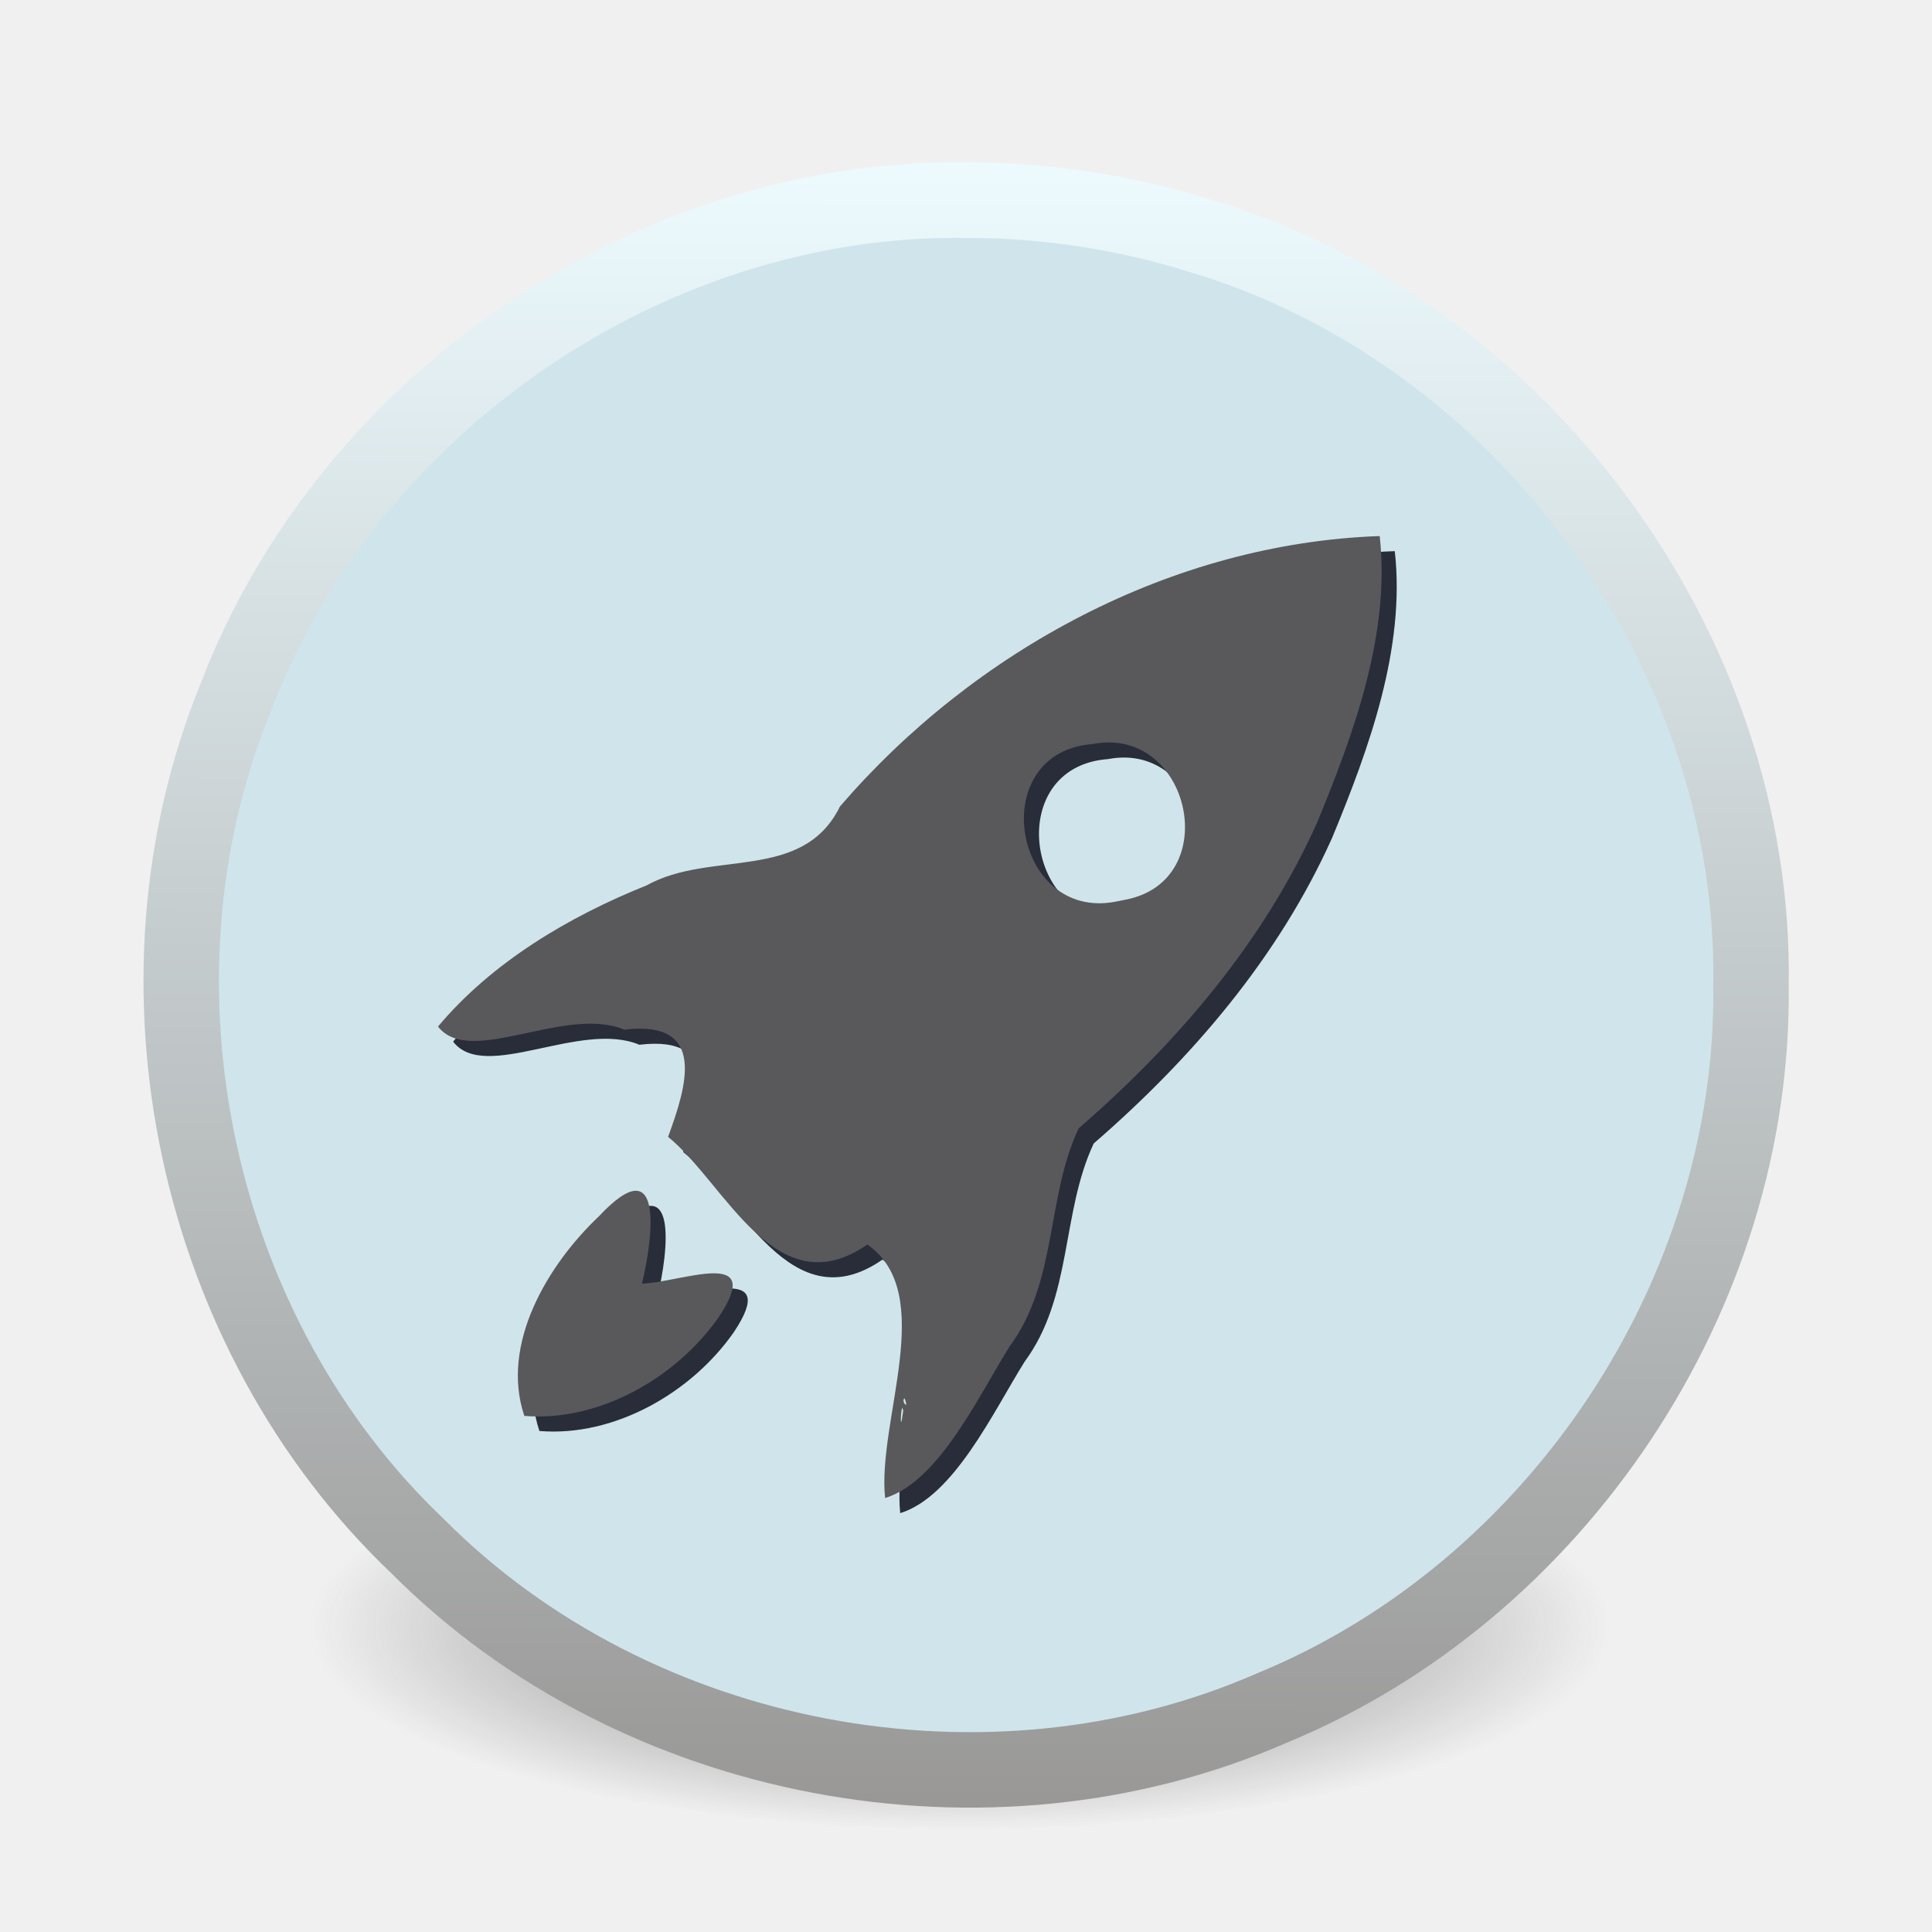
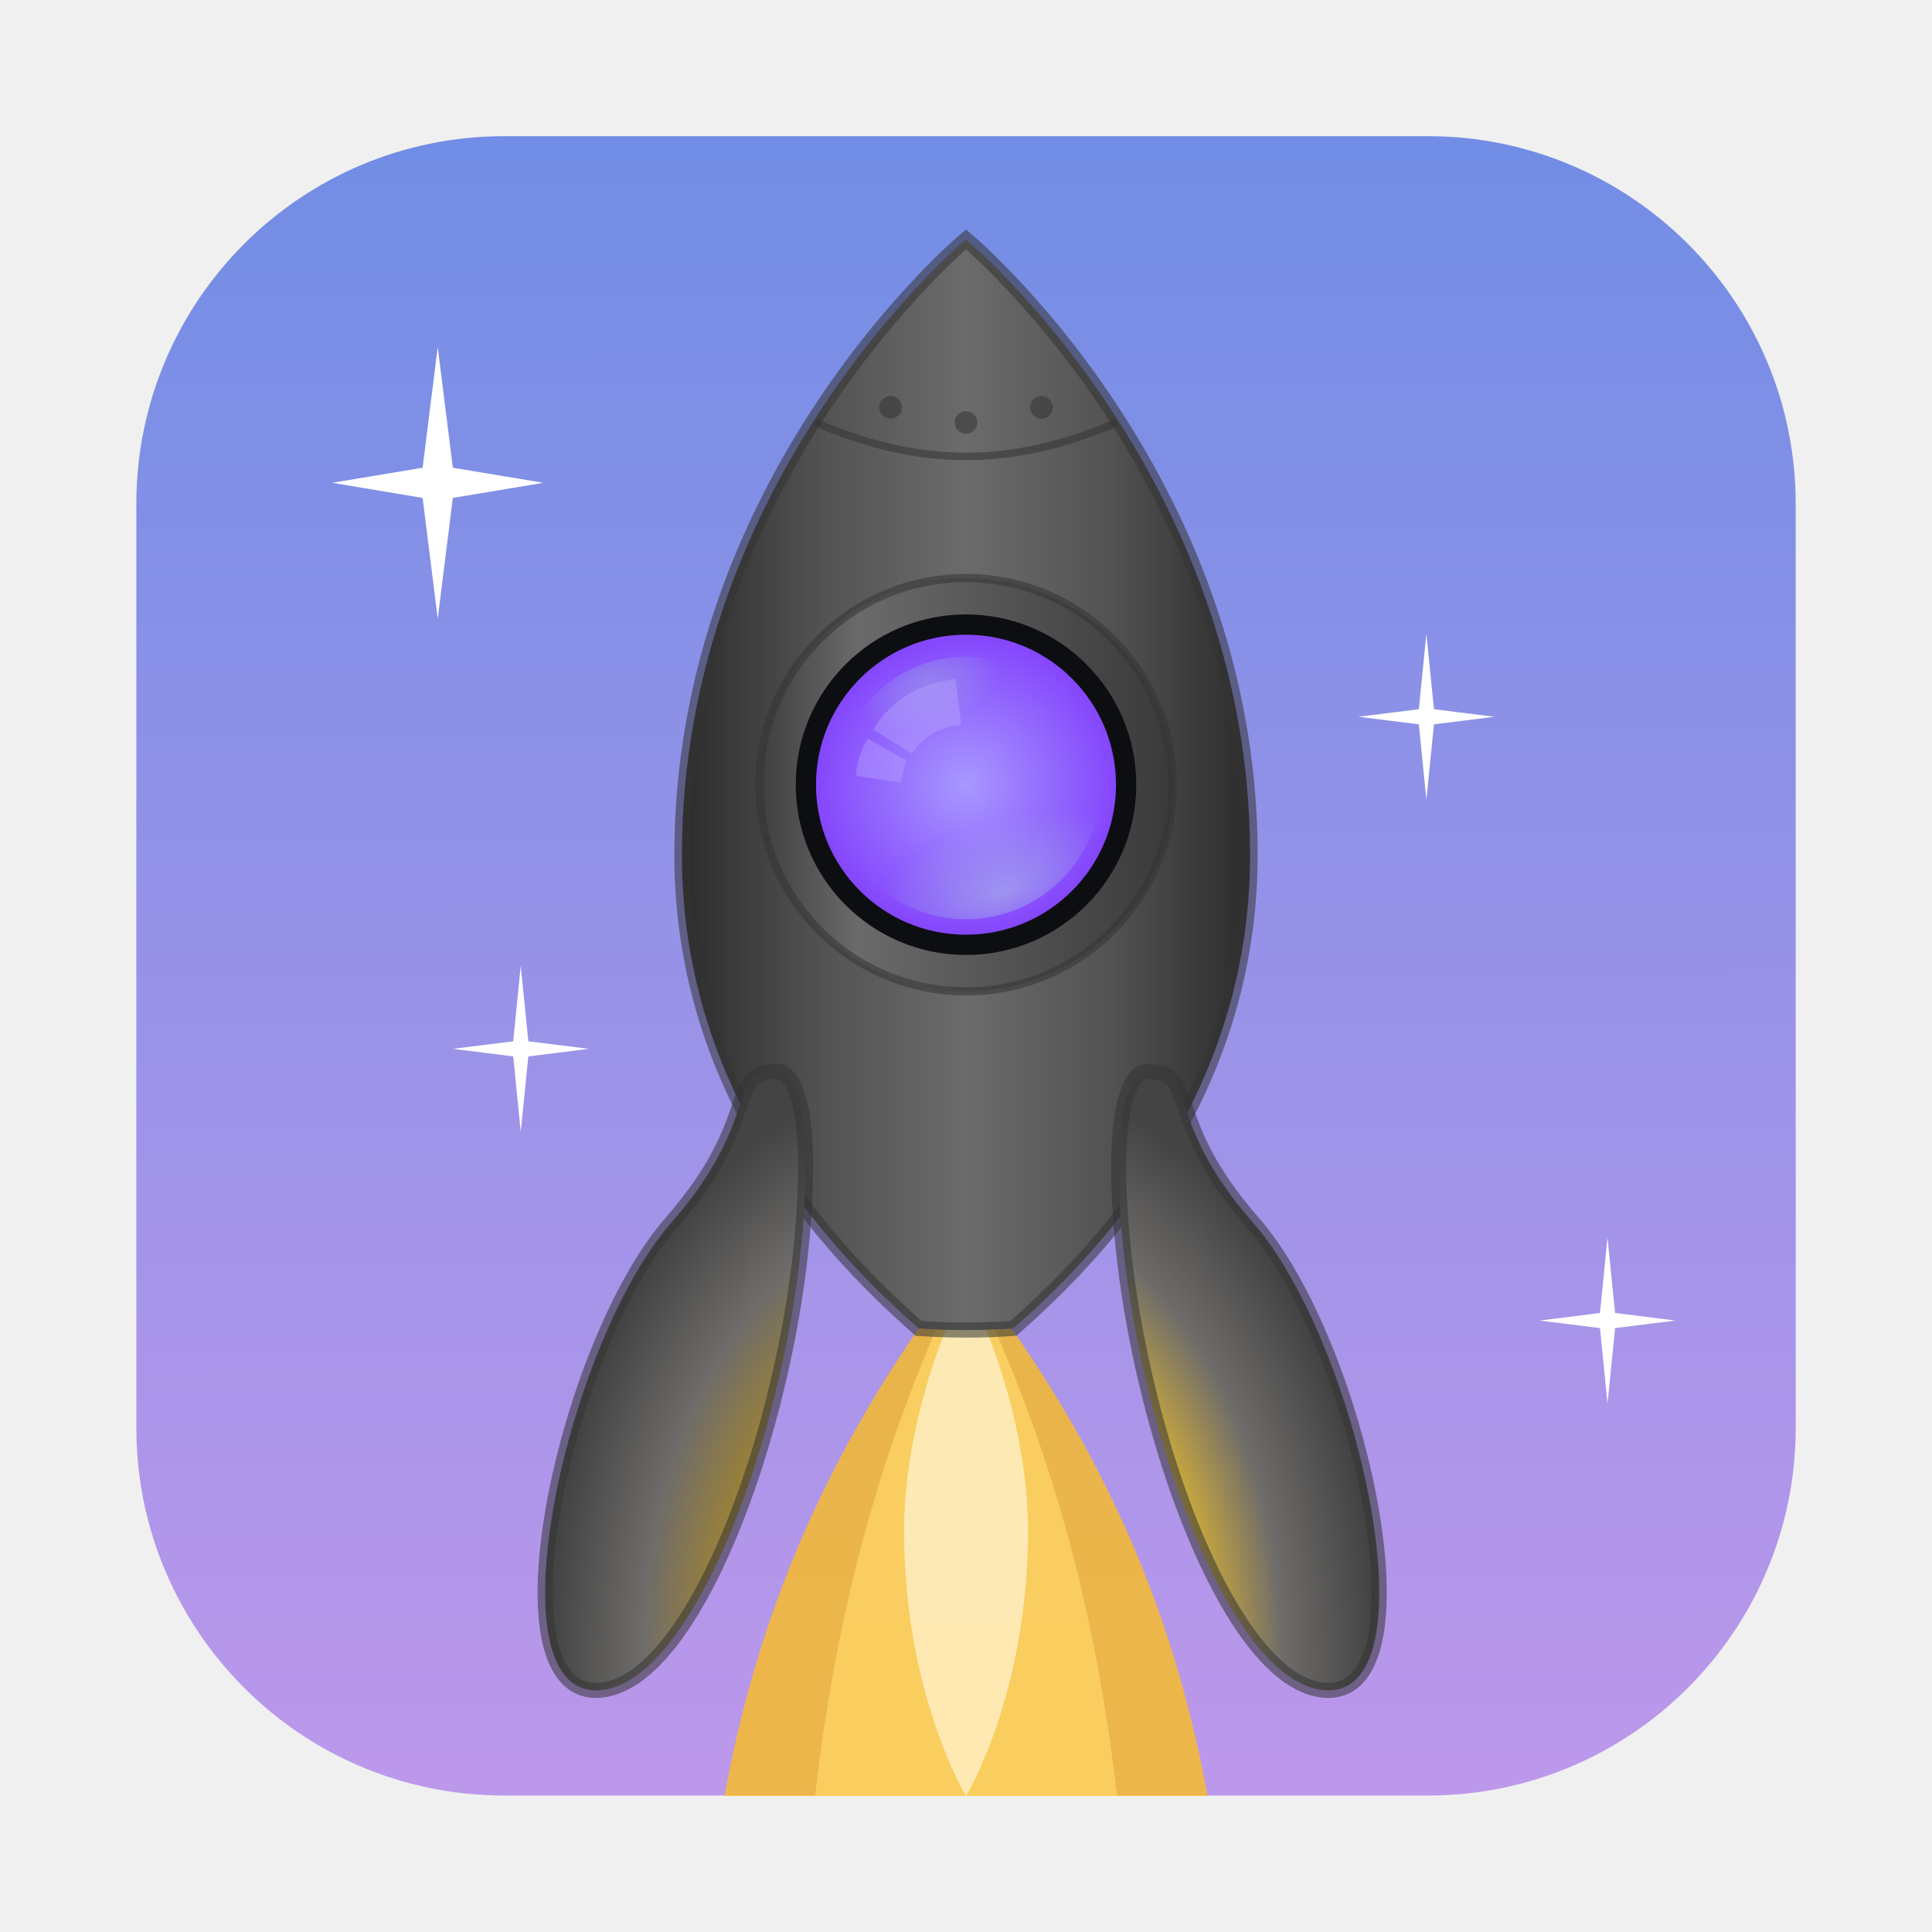
- <svg xmlns="http://www.w3.org/2000/svg" xmlns:xlink="http://www.w3.org/1999/xlink" id="svg5157" height="64" width="64" version="1.1">
-   <defs id="defs5159">
-     <radialGradient gradientTransform="matrix(0,1.231648,-1.625754,0,18.48697,-28.72198)" gradientUnits="userSpaceOnUse" id="radialGradient1008" r="20.397" cy="3.99" cx="23.896">
-       <stop offset="0" style="stop-color:#797877;stop-opacity:1" id="stop1000" />
-       <stop offset="1" style="stop-color:#cfe5eb;stop-opacity:1" id="stop1006" />
-     </radialGradient>
-     <linearGradient id="linearGradient994">
-       <stop style="stop-color:#989796;stop-opacity:1" offset="0" id="stop990" />
-       <stop style="stop-color:#edfbff;stop-opacity:1" offset="1" id="stop992" />
-     </linearGradient>
-     <linearGradient id="linearGradient3820-7-2-8-6">
-       <stop offset="0" style="stop-color:#3d3d3d;stop-opacity:1" id="stop3822-2-6-5-0" />
-       <stop offset="0.5" style="stop-color:#686868;stop-opacity:0.498" id="stop3864-8-7-4-1" />
-       <stop offset="1" style="stop-color:#686868;stop-opacity:0" id="stop3824-1-2-6-7" />
-     </linearGradient>
-     <linearGradient id="linearGradient4806">
-       <stop id="stop4808" style="stop-color:#ffffff;stop-opacity:1" offset="0" />
-       <stop id="stop4810" style="stop-color:#ffffff;stop-opacity:0.235" offset="0.424" />
-       <stop id="stop4812" style="stop-color:#ffffff;stop-opacity:0.157" offset="0.821" />
-       <stop id="stop4814" style="stop-color:#ffffff;stop-opacity:0.392" offset="1" />
-     </linearGradient>
-     <linearGradient y2="40.496" x2="71.204" y1="15.369" x1="71.204" gradientTransform="matrix(4.16388,0,0,4.16388,-236.0326,-50.03625)" gradientUnits="userSpaceOnUse" id="linearGradient3118" xlink:href="#linearGradient4806" />
-     <radialGradient r="62.769" fy="186.171" fx="99.157" cy="186.171" cx="99.157" gradientTransform="matrix(0.6869404,0,0,0.2146169,-4.02174,68.57333)" gradientUnits="userSpaceOnUse" id="radialGradient3163" xlink:href="#linearGradient3820-7-2-8-6" />
-     <radialGradient cx="23.896" cy="3.99" r="20.397" id="radialGradient3093-0-3-6" gradientUnits="userSpaceOnUse" gradientTransform="matrix(0,1.231648,-1.625754,0,18.48697,-28.72198)">
-       <stop id="stop3244-9-33-7-0" style="stop-color:#ffffff;stop-opacity:1" offset="0" />
-       <stop id="stop3246-3-5-0-8" style="stop-color:#dddddd;stop-opacity:1" offset="0.262" />
-       <stop id="stop3248-1-7-8-8" style="stop-color:#abacae;stop-opacity:1" offset="0.661" />
-       <stop id="stop3250-9-3-0-5" style="stop-color:#787877;stop-opacity:1" offset="1" />
-     </radialGradient>
-     <linearGradient id="linearGradient4164">
-       <stop id="stop4166" style="stop-color:#b6b6b6;stop-opacity:1" offset="0" />
-       <stop id="stop4216" style="stop-color:#a4a4a4;stop-opacity:1" offset="0.331" />
-       <stop id="stop4168" style="stop-color:#c5c5c5;stop-opacity:1" offset="1" />
-     </linearGradient>
-     <linearGradient id="linearGradient4220-7">
-       <stop id="stop4222-7" style="stop-color:#7a8498;stop-opacity:1" offset="0" />
-       <stop id="stop4224-0" style="stop-color:#34405c;stop-opacity:1" offset="1" />
-     </linearGradient>
-     <linearGradient id="linearGradient4316-5">
-       <stop id="stop4318-1" style="stop-color:#ffffff;stop-opacity:1" offset="0" />
-       <stop id="stop4320-9" style="stop-color:#ffffff;stop-opacity:0.235" offset="0.338" />
-       <stop id="stop4322-42" style="stop-color:#ffffff;stop-opacity:0.157" offset="0.62" />
-       <stop id="stop4324-9" style="stop-color:#ffffff;stop-opacity:0.392" offset="1" />
-     </linearGradient>
-     <linearGradient id="linearGradient4507-6">
-       <stop id="stop4509-3" style="stop-color:#2d3955;stop-opacity:1" offset="0" />
-       <stop id="stop5959-4" style="stop-color:#2b3853;stop-opacity:1" offset="0.725" />
-       <stop id="stop5961-1" style="stop-color:#192640;stop-opacity:1" offset="0.75" />
-       <stop id="stop4511-1" style="stop-color:#08142e;stop-opacity:1" offset="1" />
-     </linearGradient>
-     <linearGradient id="linearGradient6042-1">
-       <stop id="stop6044-9" style="stop-color:#07132d;stop-opacity:1" offset="0" />
-       <stop id="stop6046-9" style="stop-color:#425479;stop-opacity:1" offset="1" />
-     </linearGradient>
-     <linearGradient x1="7.078" y1="3.082" x2="7.078" y2="45.369" id="linearGradient3087-408-5" gradientUnits="userSpaceOnUse" gradientTransform="matrix(0.2211072,0,0,0.2211073,6.693426,6.693263)">
-       <stop id="stop7201-5" style="stop-color:#170418;stop-opacity:1" offset="0" />
-       <stop id="stop7203-2" style="stop-color:#50386b;stop-opacity:1" offset="1" />
-     </linearGradient>
-     <linearGradient id="linearGradient2867-449-88-871-390-598-476-591-434-148-57-177-691-4">
-       <stop id="stop7191-4" style="stop-color:#612f91;stop-opacity:1" offset="0" />
-       <stop id="stop7197-2" style="stop-color:#1a4aa2;stop-opacity:1" offset="1" />
-     </linearGradient>
-     <linearGradient id="linearGradient4278-3">
-       <stop id="stop4280-6" style="stop-color:#000000;stop-opacity:0" offset="0" />
-       <stop id="stop4286-1" style="stop-color:#000000;stop-opacity:0" offset="0.5" />
-       <stop id="stop4282-24" style="stop-color:#000000;stop-opacity:1" offset="1" />
-     </linearGradient>
-     <linearGradient id="linearGradient4316-4-0">
-       <stop id="stop4318-4-5" style="stop-color:#ffffff;stop-opacity:1" offset="0" />
-       <stop id="stop4320-2-9" style="stop-color:#ffffff;stop-opacity:0.235" offset="0.338" />
-       <stop id="stop4322-4-1" style="stop-color:#ffffff;stop-opacity:0.157" offset="0.62" />
-       <stop id="stop4324-4-8" style="stop-color:#ffffff;stop-opacity:0.392" offset="1" />
-     </linearGradient>
-     <linearGradient id="linearGradient6088-74">
-       <stop id="stop6090-5" style="stop-color:#ff54d2;stop-opacity:0" offset="0" />
-       <stop id="stop6257-5" style="stop-color:#f62b68;stop-opacity:1" offset="0.324" />
-       <stop id="stop6255-6" style="stop-color:#ff0105;stop-opacity:1" offset="0.561" />
-       <stop id="stop6092-0" style="stop-color:#ff54d2;stop-opacity:0.478" offset="1" />
-     </linearGradient>
-     <linearGradient id="linearGradient4316-4-6-6">
-       <stop id="stop4318-4-4-6" style="stop-color:#ffffff;stop-opacity:1" offset="0" />
-       <stop id="stop4320-2-2-6" style="stop-color:#ffffff;stop-opacity:0.235" offset="0.338" />
-       <stop id="stop4322-4-5-5" style="stop-color:#ffffff;stop-opacity:0.157" offset="0.62" />
-       <stop id="stop4324-4-1-5" style="stop-color:#ffffff;stop-opacity:0.392" offset="1" />
-     </linearGradient>
-     <linearGradient id="linearGradient3990-3-1">
-       <stop id="stop3992-0-0" style="stop-color:#ffffff;stop-opacity:1" offset="0" />
-       <stop id="stop3994-2-1" style="stop-color:#ffffff;stop-opacity:0" offset="1" />
-     </linearGradient>
-     <linearGradient id="linearGradient6191-9">
-       <stop id="stop6193-8" style="stop-color:#ffffff;stop-opacity:0" offset="0" />
-       <stop id="stop6197-8" style="stop-color:#ffffff;stop-opacity:0" offset="0.405" />
-       <stop id="stop6195-9" style="stop-color:#ffffff;stop-opacity:0.478" offset="1" />
-     </linearGradient>
-     <linearGradient id="linearGradient6191-7-9">
-       <stop id="stop6193-7-3" style="stop-color:#ffffff;stop-opacity:0" offset="0" />
-       <stop id="stop6197-2-2" style="stop-color:#ffffff;stop-opacity:0" offset="0.405" />
-       <stop id="stop6195-2-1" style="stop-color:#ffffff;stop-opacity:0.478" offset="1" />
-     </linearGradient>
-     <linearGradient id="linearGradient6191-8-3">
-       <stop id="stop6193-75-7" style="stop-color:#ffffff;stop-opacity:0" offset="0" />
-       <stop id="stop6197-3-4" style="stop-color:#ffffff;stop-opacity:0" offset="0.405" />
-       <stop id="stop6195-7-2" style="stop-color:#ffffff;stop-opacity:0.478" offset="1" />
-     </linearGradient>
-     <linearGradient id="linearGradient6088-6-1">
-       <stop id="stop6090-2-0" style="stop-color:#ff54d2;stop-opacity:0" offset="0" />
-       <stop id="stop6257-4-6" style="stop-color:#ff54d2;stop-opacity:0" offset="0.324" />
-       <stop id="stop6255-3-6" style="stop-color:#ff54d2;stop-opacity:0.252" offset="0.561" />
-       <stop id="stop6092-9-6" style="stop-color:#ff54d2;stop-opacity:0.478" offset="1" />
-     </linearGradient>
-     <linearGradient id="linearGradient6303-4">
-       <stop id="stop6305-33" style="stop-color:#ffffff;stop-opacity:1" offset="0" />
-       <stop id="stop6307-9" style="stop-color:#ffffff;stop-opacity:0" offset="1" />
-     </linearGradient>
-     <linearGradient id="linearGradient6303-3-2">
-       <stop id="stop6305-3-0" style="stop-color:#ffffff;stop-opacity:1" offset="0" />
-       <stop id="stop6307-1-0" style="stop-color:#ffffff;stop-opacity:0" offset="1" />
-     </linearGradient>
-     <linearGradient id="linearGradient6303-33-0">
-       <stop id="stop6305-1-0" style="stop-color:#ffffff;stop-opacity:1" offset="0" />
-       <stop id="stop6307-5-0" style="stop-color:#ffffff;stop-opacity:0" offset="1" />
-     </linearGradient>
-     <linearGradient id="linearGradient6413-0">
-       <stop id="stop6415-1" style="stop-color:#feffff;stop-opacity:1" offset="0" />
-       <stop id="stop6417-4" style="stop-color:#fe70ca;stop-opacity:1" offset="1" />
-     </linearGradient>
-     <linearGradient id="linearGradient6455-7">
-       <stop id="stop6457-5" style="stop-color:#fbac9b;stop-opacity:1" offset="0" />
-       <stop id="stop6459-8" style="stop-color:#fcfafc;stop-opacity:1" offset="1" />
-     </linearGradient>
-     <linearGradient y2="37.81" x2="34.131" y1="41.608" x1="38.851" gradientTransform="matrix(0.6704997,0,0,0.7014216,32.61915,33.48757)" gradientUnits="userSpaceOnUse" id="linearGradient4264" xlink:href="#linearGradient6455-7" />
-     <linearGradient y2="37.81" x2="34.131" y1="41.608" x1="38.851" gradientTransform="matrix(0.9587095,0,0,1.002923,20.38236,19.71626)" gradientUnits="userSpaceOnUse" id="linearGradient4267" xlink:href="#linearGradient6413-0" />
-     <radialGradient r="3.159" fy="39.709" fx="36.491" cy="39.709" cx="36.491" gradientTransform="matrix(0.9587095,0,0,1.002923,28.42503,24.58419)" gradientUnits="userSpaceOnUse" id="radialGradient4270" xlink:href="#linearGradient6303-33-0" />
-     <radialGradient r="3.159" fy="39.709" fx="36.491" cy="39.709" cx="36.491" gradientTransform="matrix(3.360827,-1.940375,1.104006,1.912195,-113.6476,47.86859)" gradientUnits="userSpaceOnUse" id="radialGradient4273" xlink:href="#linearGradient6303-3-2" />
-     <radialGradient r="3.159" fy="39.709" fx="36.491" cy="39.709" cx="36.491" gradientTransform="matrix(4.176534,-2.411323,1.37196,2.376304,-133.3167,71.58601)" gradientUnits="userSpaceOnUse" id="radialGradient4276" xlink:href="#linearGradient6303-4" />
-     <radialGradient r="3.857" fy="31.405" fx="32.373" cy="31.405" cx="32.373" gradientTransform="matrix(-2.670923,-2.670923,2.670923,-2.670923,67.08414,232.8429)" gradientUnits="userSpaceOnUse" id="radialGradient4279" xlink:href="#linearGradient6088-6-1" />
-     <radialGradient r="3.857" fy="31.405" fx="32.373" cy="31.405" cx="32.373" gradientTransform="matrix(2.286497,3.175066,-3.065167,2.207354,86.73945,-106.1338)" gradientUnits="userSpaceOnUse" id="radialGradient4282" xlink:href="#linearGradient6191-8-3" />
-     <radialGradient r="3.857" fy="31.405" fx="32.373" cy="31.405" cx="32.373" gradientTransform="matrix(0,3.912686,-3.777256,-2.2076244e-8,183.1374,-60.68714)" gradientUnits="userSpaceOnUse" id="radialGradient4285" xlink:href="#linearGradient6191-7-9" />
-     <radialGradient r="3.857" fy="31.405" fx="32.373" cy="31.405" cx="32.373" gradientTransform="matrix(3.779364,1.012678,-0.9776258,3.648549,-27.16302,-81.38534)" gradientUnits="userSpaceOnUse" id="radialGradient4288" xlink:href="#linearGradient6191-9" />
-     <linearGradient y2="65.922" x2="68.313" y1="52.925" x1="68.313" gradientTransform="matrix(0.2922833,0,0,0.2192125,44.94204,49.38755)" gradientUnits="userSpaceOnUse" id="linearGradient4291" xlink:href="#linearGradient3990-3-1" />
-     <linearGradient y2="48.984" x2="92.696" y1="16.555" x1="92.696" gradientTransform="matrix(0.8422459,0,0,0.8422459,-13.05882,38.56502)" gradientUnits="userSpaceOnUse" id="linearGradient4294" xlink:href="#linearGradient4316-4-6-6" />
-     <radialGradient r="3.857" fy="31.405" fx="32.373" cy="31.405" cx="32.373" gradientTransform="matrix(-3.777256,0,0,-3.777256,186.7971,184.6408)" gradientUnits="userSpaceOnUse" id="radialGradient4297" xlink:href="#linearGradient6088-74" />
-     <linearGradient y2="48.984" x2="92.696" y1="16.555" x1="92.696" gradientTransform="matrix(1.52852,0,0,-1.52852,-76.2549,115.7843)" gradientUnits="userSpaceOnUse" id="linearGradient4302" xlink:href="#linearGradient4316-4-0" />
-     <radialGradient r="9.498" fy="95.388" fx="95.838" cy="95.388" cx="95.838" gradientTransform="matrix(0.945105,-1.4092773e-7,1.3241225e-7,0.8879976,-26.22388,-19.05486)" gradientUnits="userSpaceOnUse" id="radialGradient4305" xlink:href="#linearGradient4278-3" />
-     <radialGradient r="20.397" cy="3.99" cx="23.896" gradientTransform="matrix(0,0.8796496,-1.161122,0,69.13288,36.91409)" gradientUnits="userSpaceOnUse" id="radialGradient4308" xlink:href="#linearGradient2867-449-88-871-390-598-476-591-434-148-57-177-691-4" />
-     <linearGradient y2="45.369" x2="7.078" y1="3.082" x1="7.078" gradientTransform="matrix(0.3685697,0,0,0.3685698,55.65433,57.15224)" gradientUnits="userSpaceOnUse" id="linearGradient4310" xlink:href="#linearGradient3087-408-5" />
-     <radialGradient r="10.498" fy="21.239" fx="32" cy="21.239" cx="32" gradientTransform="matrix(0,3.545735,-8.167775,0,237.9776,-66.43339)" gradientUnits="userSpaceOnUse" id="radialGradient4315" xlink:href="#linearGradient6042-1" />
-     <radialGradient r="15.639" fy="16.448" fx="91.35" cy="16.448" cx="91.35" gradientTransform="matrix(0,3.229061,-3.229061,0,117.6108,-253.8221)" gradientUnits="userSpaceOnUse" id="radialGradient4318" xlink:href="#linearGradient4507-6" />
-     <linearGradient y2="48.984" x2="92.696" y1="16.555" x1="92.696" gradientTransform="matrix(1.96524,0,0,1.96524,-116.4706,2.000041)" gradientUnits="userSpaceOnUse" id="linearGradient4321" xlink:href="#linearGradient4316-5" />
-     <linearGradient y2="48.631" x2="91.566" y1="16.543" x1="91.566" gradientTransform="matrix(2.027629,0,0,2.027629,-122.2157,-0.03889476)" gradientUnits="userSpaceOnUse" id="linearGradient4325" xlink:href="#linearGradient4220-7" />
-     <linearGradient y2="56.115" x2="51.2" y1="8.114" x1="51.2" gradientTransform="matrix(1.689267,0,0,1.689267,-22.18352,11.94165)" gradientUnits="userSpaceOnUse" id="linearGradient4329" xlink:href="#linearGradient4164" />
-     <radialGradient r="20.397" fy="3.99" fx="23.896" cy="3.99" cx="23.896" gradientTransform="matrix(0,7.326988,-9.671494,0,103.0902,-162.1666)" gradientUnits="userSpaceOnUse" id="radialGradient4332" xlink:href="#radialGradient3093-0-3-6" />
-     <linearGradient xlink:href="#linearGradient994" id="linearGradient996" x1="64.403" y1="121.18" x2="64.59" y2="11.062" gradientUnits="userSpaceOnUse" />
-     <linearGradient xlink:href="#radialGradient1008" id="linearGradient998" x1="64.659" y1="114.68" x2="64.504" y2="16.595" gradientUnits="userSpaceOnUse" />
-   </defs>
-   <g id="g969">
-     <g transform="matrix(0.4999983,0,0,0.4999983,-0.2459574,-0.3671776)" id="g145">
-       <path id="path3818-0-5-0" style="fill:url(#radialGradient3163);fill-opacity:1;stroke:none" d="m 107.212,108.529 c -0.416,4.49 -5.314,6.588 -8.909,8.203 -14.185,5.263 -29.679,5.804 -44.633,4.872 -9.901,-0.99 -20.355,-2.203 -28.964,-7.59 -2.739,-1.588 -5.074,-5.35 -2.801,-8.27 4.161,-5.103 11.104,-6.607 17.177,-8.19 17.078,-3.47 34.975,-3.435 51.977,0.462 5.516,1.602 11.918,3.159 15.448,8.087 0.433,0.733 0.708,1.572 0.704,2.428 z" />
-       <path id="path2555-7" style="color:#000000;display:inline;overflow:visible;visibility:visible;fill:#cfe5eb;fill-opacity:1;fill-rule:nonzero;stroke:none;stroke-width:1;stroke-opacity:1;marker:none;enable-background:accumulate" d="M 64.5,13.998 C 43.615,13.701 23.544,27.454 16.11,46.942 8.382,65.888 13.347,89.097 28.184,103.196 42.638,117.698 65.974,122.1 84.729,113.908 103.839,106.073 117.052,86.002 116.496,65.327 116.522,44.453 102.529,24.569 82.964,17.379 77.084,15.137 70.792,13.993 64.5,13.998 Z" />
-       <path id="path2555-7-1" style="color:#000000;display:inline;overflow:visible;visibility:visible;opacity:1;fill:none;fill-opacity:0;fill-rule:nonzero;stroke:url(#linearGradient996);stroke-width:5;stroke-linecap:round;stroke-linejoin:round;stroke-miterlimit:4;stroke-dasharray:none;stroke-dashoffset:0;stroke-opacity:1;marker:none;enable-background:accumulate" d="M 64.5,13.998 C 43.615,13.701 23.544,27.454 16.11,46.942 8.382,65.888 13.347,89.097 28.184,103.196 42.638,117.698 65.974,122.1 84.729,113.908 103.621,106.154 116.779,86.447 116.5,65.998 116.859,43.822 101.259,22.7 80.034,16.364 75.016,14.79 69.758,13.996 64.5,13.998 Z" />
-       <path id="path3019" style="color:#000000;display:inline;overflow:visible;visibility:visible;opacity:0.8;fill:none;stroke:none;stroke-width:1;stroke-linecap:round;stroke-linejoin:round;stroke-miterlimit:4;stroke-dasharray:none;stroke-dashoffset:0;stroke-opacity:1;marker:none;enable-background:accumulate" d="M 115.5,65.998 C 115.803,87.317 101.167,107.763 80.857,114.319 61.745,121.011 38.988,114.93 25.936,99.374 11.519,83.282 9.441,57.833 20.883,39.553 31.234,21.949 52.826,12.092 72.899,15.686 c 21.224,3.231 39.049,21.283 42.014,42.545 0.393,2.569 0.588,5.168 0.588,7.767 z" />
-       <path id="path1597-3" style="fill:#282d39;fill-opacity:1;stroke-width:0.121" d="m 60.134,100.984 c -0.548,-5.124 3.503,-13.529 -1.176,-16.797 -6.074,4.213 -9.392,-4.046 -13.204,-7.132 1.21,-3.308 2.641,-7.773 -2.902,-7.102 -3.909,-1.642 -10.234,2.523 -12.34,-0.207 3.559,-4.25 8.653,-7.282 13.818,-9.351 4.26,-2.376 10.333,-0.185 12.811,-5.23 8.905,-10.34 21.996,-17.432 35.76,-17.916 0.717,6.429 -1.702,13.071 -4.155,19.001 -3.546,7.91 -9.295,14.613 -15.791,20.241 -2.163,4.599 -1.393,10.149 -4.582,14.463 -2.075,3.319 -4.676,8.924 -8.237,10.029 z m 1.199,-5.779 c -0.146,-0.895 -0.265,2.044 0,0 z m 0.092,-0.825 c -0.277,0.15 0.332,0.876 0,0 z M 76.05,61.342 c 6.57,-1.245 4.316,-11.545 -2.141,-10.316 -7.172,0.52 -5.339,11.716 1.46,10.453 z M 36.23,95.542 c -1.598,-4.751 1.538,-10.007 4.956,-13.239 4.244,-4.527 3.633,1.188 2.837,4.477 2.633,-0.096 8.2,-2.464 5.093,2.207 -2.798,4.016 -7.92,6.964 -12.885,6.555 z" />
-       <path id="path1597" style="fill:#59595c;fill-opacity:1;stroke-width:0.121" d="m 59.134,99.984 c -0.548,-5.124 3.503,-13.529 -1.176,-16.797 -6.074,4.213 -9.392,-4.046 -13.204,-7.132 1.21,-3.308 2.641,-7.773 -2.902,-7.102 -3.909,-1.642 -10.234,2.523 -12.34,-0.207 3.559,-4.25 8.653,-7.282 13.818,-9.351 4.26,-2.376 10.333,-0.185 12.811,-5.23 8.905,-10.34 21.996,-17.432 35.76,-17.916 0.717,6.429 -1.702,13.071 -4.155,19.001 -3.546,7.91 -9.295,14.613 -15.791,20.241 -2.163,4.599 -1.393,10.149 -4.582,14.463 -2.075,3.319 -4.676,8.924 -8.237,10.029 z m 1.199,-5.779 c -0.146,-0.895 -0.265,2.044 0,0 z m 0.092,-0.825 c -0.277,0.15 0.332,0.876 0,0 z M 75.05,60.342 c 6.57,-1.245 4.316,-11.545 -2.141,-10.316 -7.172,0.52 -5.339,11.716 1.46,10.453 z M 35.23,94.542 c -1.598,-4.751 1.538,-10.007 4.956,-13.239 4.244,-4.527 3.633,1.188 2.837,4.477 2.633,-0.096 8.2,-2.464 5.093,2.207 -2.798,4.016 -7.92,6.964 -12.885,6.555 z" />
+ <svg xmlns="http://www.w3.org/2000/svg" xmlns:xlink="http://www.w3.org/1999/xlink" height="64" viewBox="0 0 16.933 16.933" width="64">
+   <linearGradient id="a">
+     <stop offset="0" stop-color="#9bb2de" stop-opacity=".444" />
+     <stop offset="1" stop-color="#9bbcde" stop-opacity="0" />
+   </linearGradient>
+   <radialGradient id="f" cx="16.933" cy="-3.175" gradientUnits="userSpaceOnUse" r="2.984" spreadMethod="pad">
+     <stop offset="0" stop-color="#a798ff" />
+     <stop offset="1" stop-color="#803bfc" />
+   </radialGradient>
+   <radialGradient id="g" cx="-2.089" cy="64.33" gradientTransform="matrix(-.32768 .0447 -.02943 -.2157 18.165 12.745)" gradientUnits="userSpaceOnUse" r="4.001" xlink:href="#a" />
+   <radialGradient id="b" cx="-2.2" cy="64.283" gradientTransform="matrix(-.63083 .06241 -.03115 -.31486 -13.416 1.239)" gradientUnits="userSpaceOnUse" r="4.001" xlink:href="#a">
+     <stop offset="0" stop-color="#afc8e5" stop-opacity=".522" />
+     <stop offset="1" stop-color="#9bbcde" stop-opacity="0" />
+   </radialGradient>
+   <linearGradient id="d" gradientUnits="userSpaceOnUse" x1="11.954" x2="21.913" y1="-3.175" y2="-3.175">
+     <stop offset="0" stop-color="#2c2c2c" />
+     <stop offset=".25" stop-color="#535353" />
+     <stop offset=".5" stop-color="#6b6b6b" />
+     <stop offset=".75" stop-color="#535353" />
+     <stop offset="1" stop-color="#2c2c2c" />
+   </linearGradient>
+   <radialGradient id="i" cx="17.198" cy="26.27" gradientTransform="matrix(3.01374 0 0 4.52062 -34.633 -106.584)" gradientUnits="userSpaceOnUse" r="2.283">
+     <stop offset="0" stop-color="#ffd767" />
+     <stop offset=".538" stop-color="#e0b832" />
+     <stop offset=".769" stop-color="#6e6c6a" />
+     <stop offset="1" stop-color="#444" />
+   </radialGradient>
+   <radialGradient id="j" cx="17.198" cy="26.27" gradientTransform="matrix(-3.01374 0 0 4.52062 68.364 -106.584)" gradientUnits="userSpaceOnUse" r="2.283">
+     <stop offset="0" stop-color="#ffc108" />
+     <stop offset=".538" stop-color="#a7872a" />
+     <stop offset=".769" stop-color="#6e6c6a" />
+     <stop offset="1" stop-color="#444" />
+   </radialGradient>
+   <linearGradient id="e" gradientUnits="userSpaceOnUse" x1="12.985" x2="20.882" y1="-3.175" y2="-3.175">
+     <stop offset="0" stop-color="#373737" />
+     <stop offset=".26" stop-color="#6a6a6a" />
+     <stop offset="1" stop-color="#373737" />
+   </linearGradient>
+   <radialGradient id="h" cx="-2.2" cy="64.283" gradientTransform="matrix(-.63083 .06241 -.03115 -.31486 -16.835 17.825)" gradientUnits="userSpaceOnUse" r="4.001" xlink:href="#b" />
+   <linearGradient id="c" gradientUnits="userSpaceOnUse" x1="17.173" x2="17.219" y1="-14.313" y2="14.699">
+     <stop offset="0" stop-color="#728de5" />
+     <stop offset="1" stop-color="#bd98eb" />
+   </linearGradient>
+   <g transform="matrix(.5 0 0 .5 0 8.465)">
+     <rect fill="url(#c)" height="29.087" rx="6.449" width="29.087" x="2.39" y="-14.543" />
+     <path d="M16.104 6.355c-1.816 2.64-2.875 5.287-3.404 8.197h8.467c-.53-2.91-1.588-5.556-3.44-8.202z" fill="#ffc012" fill-opacity=".737" />
+     <path d="M16.415 6.355c-1.135 2.64-1.797 5.287-2.127 8.197h5.291c-.33-2.91-.992-5.556-2.15-8.202z" fill="#ffd768" fill-opacity=".717" />
+     <path d="M16.933 14.552s-1.086-1.787-1.086-4.647c0-1.858.745-3.555.745-3.555h.683s.745 1.697.745 3.555c0 2.86-1.086 4.647-1.086 4.647z" fill="#fff3d2" fill-opacity=".733" />
+     <path d="M16.933-12.734s-4.98 4.15-4.98 10.79c0 4.315 2.74 7.054 4.15 8.3a12.02 12.02 0 001.66 0c1.411-1.246 4.15-3.985 4.15-8.3 0-6.64-4.98-10.79-4.98-10.79z" fill="url(#d)" stroke="#333" stroke-opacity=".549" stroke-width=".265" />
+     <circle cx="16.933" cy="-3.175" fill="url(#e)" r="3.623" stroke="#343434" stroke-opacity=".549" stroke-width=".143" />
+     <circle cx="16.933" cy="-3.175" fill="url(#f)" r="2.807" stroke="#0d0e12" stroke-linecap="round" stroke-linejoin="round" stroke-width=".355" />
+     <circle cx="17.215" cy=".694" fill="url(#g)" r="2.245" transform="rotate(-12.929)" />
+     <circle cx="-17.219" cy="-.578" fill="url(#h)" r="2.359" transform="rotate(167.457)" />
+     <path d="M16.852-4.222l-.103-.805c-.585.072-1.091.315-1.448.887l.683.416a1.11 1.11 0 01.868-.499zm-1.058 1.011c.02-.125.05-.254.098-.387l-.677-.383a1.298 1.298 0 00-.21.651z" fill="#bcadff" fill-opacity=".367" />
+     <path d="M7.673-10.848l.265 2.117 1.587.264-1.587.265-.265 2.117-.265-2.117-1.587-.265 1.587-.264zM28.178 4.763l.133 1.322 1.058.133-1.058.132-.133 1.323-.132-1.323-1.058-.132 1.058-.133zM25.003-5.82l.133 1.322 1.058.132-1.058.133-.133 1.323-.132-1.323-1.058-.133 1.058-.132zM9.128 0l.133 1.323 1.058.132-1.058.133-.133 1.322-.132-1.322-1.058-.133 1.058-.132z" fill="#fff" />
+     <g stroke-opacity=".549">
+       <path d="M19.61 3.422c-.03 3.722 1.821 9.278 3.674 9.278 1.852 0 .529-6.085-1.323-8.202-1.607-1.836-.929-2.646-1.857-2.646-.265 0-.484.511-.493 1.57z" fill="url(#i)" stroke="#333" stroke-width=".265" />
+       <path d="M14.12 3.422c.032 3.722-1.82 9.278-3.672 9.278s-.529-6.085 1.323-8.202c1.606-1.836.928-2.646 1.857-2.646.264 0 .484.511.493 1.57z" fill="url(#j)" stroke="#333" stroke-width=".265" />
+       <path d="M14.288-9.525c1.852.794 3.44.794 5.291 0" fill="none" stroke="#343434" stroke-width=".132" />
+       <path d="M16.933-9.525h0M18.256-9.79h0M15.61-9.79h0" fill="none" stroke="#343434" stroke-linecap="round" stroke-width=".397" />
    </g>
  </g>
</svg>
